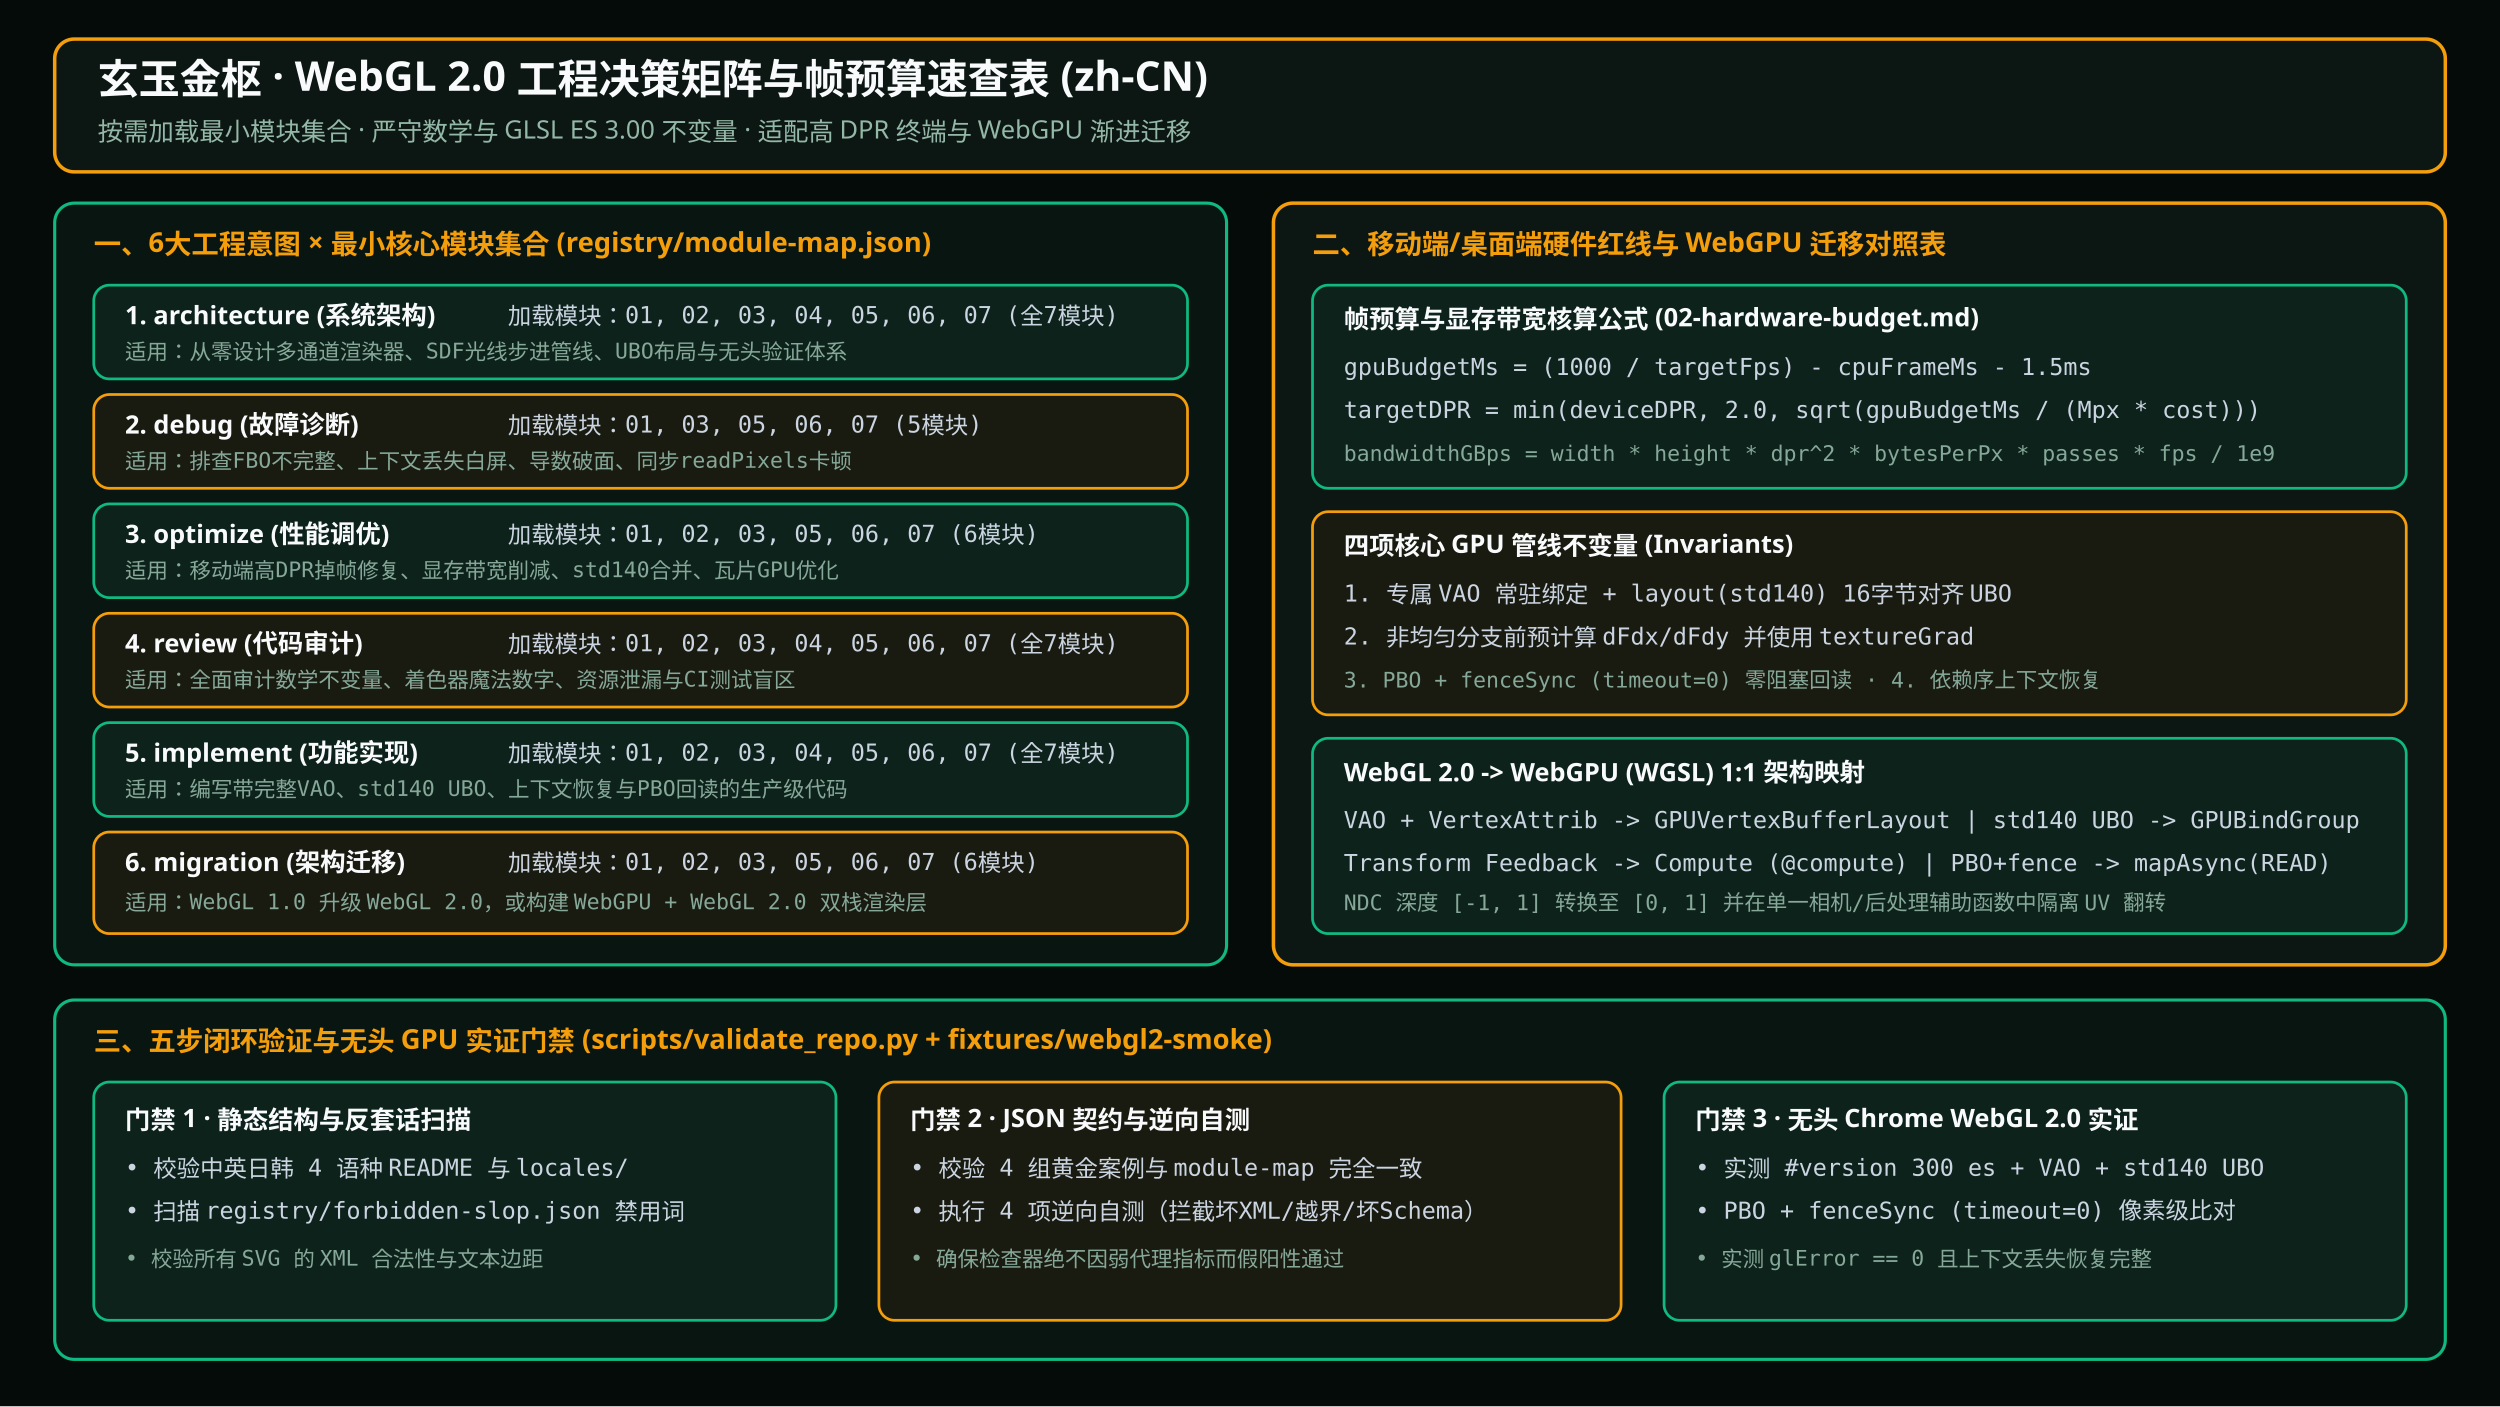
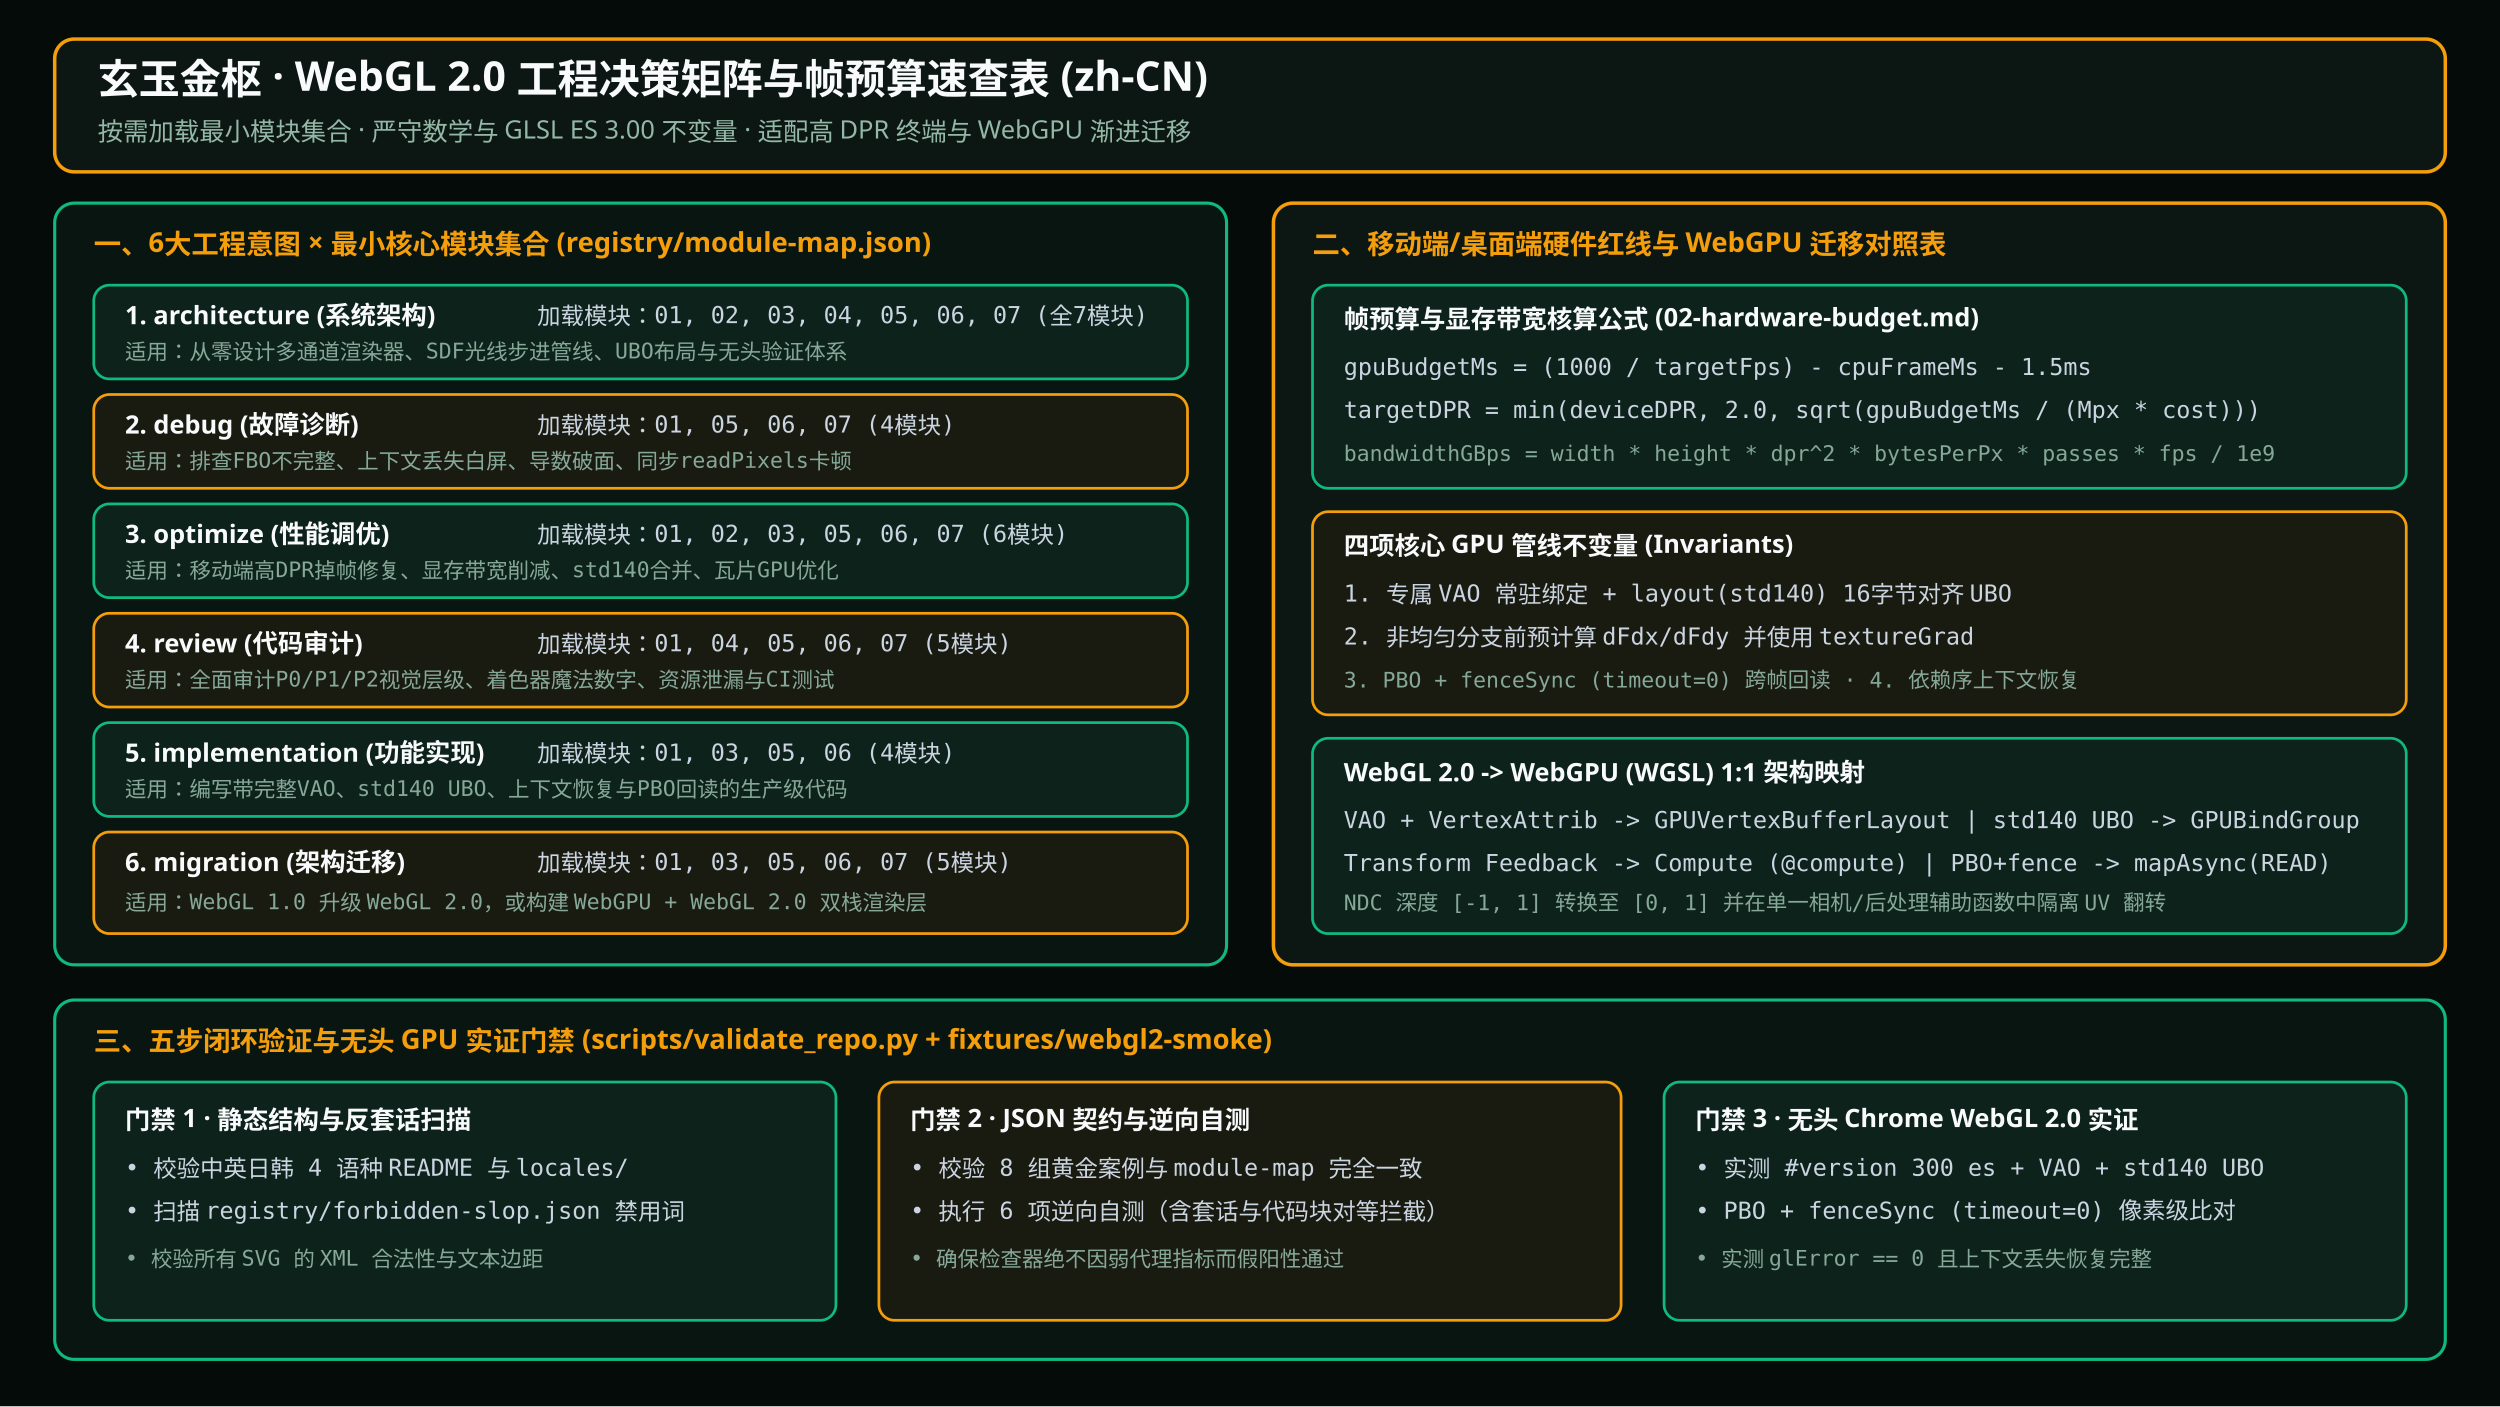
<svg xmlns="http://www.w3.org/2000/svg" viewBox="0 0 1280 720" width="1280" height="720" role="img" aria-labelledby="zh-info-title zh-info-desc">
  <defs>
    <style>
      .bg { fill: #050b09; }
      .panel { fill: #081511; stroke: #10b981; stroke-width: 1.6; rx: 10; }
      .panel-gold { fill: #0c1612; stroke: #f59e0b; stroke-width: 1.8; rx: 10; }
      .box-jade { fill: #0d221b; stroke: #10b981; stroke-width: 1.4; rx: 8; }
      .box-gold { fill: #191a10; stroke: #f59e0b; stroke-width: 1.4; rx: 8; }
      .h1 { fill: #f8fafc; font-family: 'Microsoft YaHei', sans-serif; font-size: 21px; font-weight: 700; }
      .sub { fill: #94b8a8; font-family: 'Microsoft YaHei', sans-serif; font-size: 13px; }
      .sec { fill: #f59e0b; font-family: 'Microsoft YaHei', sans-serif; font-size: 14px; font-weight: 700; }
      .t-b { fill: #f8fafc; font-family: 'Microsoft YaHei', sans-serif; font-size: 13px; font-weight: 700; }
      .t-m { fill: #cbd5e1; font-family: 'Consolas', 'Microsoft YaHei', monospace; font-size: 12px; }
      .t-s { fill: #86a899; font-family: 'Consolas', 'Microsoft YaHei', monospace; font-size: 11px; }
    </style>
  </defs>
  <rect class="bg" width="1280" height="720" />
  <rect class="panel-gold" x="28" y="20" width="1224" height="68" rx="10" />
  <text class="h1" x="50" y="48">玄玉金枢 · WebGL 2.0 工程决策矩阵与帧预算速查表 (zh-CN)</text>
  <text class="sub" x="50" y="72">按需加载最小模块集合 · 严守数学与 GLSL ES 3.00 不变量 · 适配高 DPR 终端与 WebGPU 渐进迁移</text>
  <rect class="panel" x="28" y="104" width="600" height="390" rx="10" />
  <text class="sec" x="48" y="130">一、6大工程意图 × 最小核心模块集合 (registry/module-map.json)</text>
  <rect class="box-jade" x="48" y="146" width="560" height="48" rx="8" />
  <text class="t-b" x="64" y="166">1. architecture (系统架构)</text>
-   <text class="t-m" x="260" y="166">加载模块：01, 02, 03, 04, 05, 06, 07 (全7模块)</text>
+   <text class="t-m" x="275" y="166">加载模块：01, 02, 03, 04, 05, 06, 07 (全7模块)</text>
  <text class="t-s" x="64" y="184">适用：从零设计多通道渲染器、SDF光线步进管线、UBO布局与无头验证体系</text>
  <rect class="box-gold" x="48" y="202" width="560" height="48" rx="8" />
  <text class="t-b" x="64" y="222">2. debug (故障诊断)</text>
-   <text class="t-m" x="260" y="222">加载模块：01, 03, 05, 06, 07 (5模块)</text>
+   <text class="t-m" x="275" y="222">加载模块：01, 05, 06, 07 (4模块)</text>
  <text class="t-s" x="64" y="240">适用：排查FBO不完整、上下文丢失白屏、导数破面、同步readPixels卡顿</text>
  <rect class="box-jade" x="48" y="258" width="560" height="48" rx="8" />
  <text class="t-b" x="64" y="278">3. optimize (性能调优)</text>
-   <text class="t-m" x="260" y="278">加载模块：01, 02, 03, 05, 06, 07 (6模块)</text>
+   <text class="t-m" x="275" y="278">加载模块：01, 02, 03, 05, 06, 07 (6模块)</text>
  <text class="t-s" x="64" y="296">适用：移动端高DPR掉帧修复、显存带宽削减、std140合并、瓦片GPU优化</text>
  <rect class="box-gold" x="48" y="314" width="560" height="48" rx="8" />
  <text class="t-b" x="64" y="334">4. review (代码审计)</text>
-   <text class="t-m" x="260" y="334">加载模块：01, 02, 03, 04, 05, 06, 07 (全7模块)</text>
-   <text class="t-s" x="64" y="352">适用：全面审计数学不变量、着色器魔法数字、资源泄漏与CI测试盲区</text>
+   <text class="t-m" x="275" y="334">加载模块：01, 04, 05, 06, 07 (5模块)</text>
+   <text class="t-s" x="64" y="352">适用：全面审计P0/P1/P2视觉层级、着色器魔法数字、资源泄漏与CI测试</text>
  <rect class="box-jade" x="48" y="370" width="560" height="48" rx="8" />
-   <text class="t-b" x="64" y="390">5. implement (功能实现)</text>
-   <text class="t-m" x="260" y="390">加载模块：01, 02, 03, 04, 05, 06, 07 (全7模块)</text>
+   <text class="t-b" x="64" y="390">5. implementation (功能实现)</text>
+   <text class="t-m" x="275" y="390">加载模块：01, 03, 05, 06 (4模块)</text>
  <text class="t-s" x="64" y="408">适用：编写带完整VAO、std140 UBO、上下文恢复与PBO回读的生产级代码</text>
  <rect class="box-gold" x="48" y="426" width="560" height="52" rx="8" />
  <text class="t-b" x="64" y="446">6. migration (架构迁移)</text>
-   <text class="t-m" x="260" y="446">加载模块：01, 02, 03, 05, 06, 07 (6模块)</text>
+   <text class="t-m" x="275" y="446">加载模块：01, 03, 05, 06, 07 (5模块)</text>
  <text class="t-s" x="64" y="466">适用：WebGL 1.0 升级 WebGL 2.0，或构建 WebGPU + WebGL 2.0 双栈渲染层</text>
  <rect class="panel-gold" x="652" y="104" width="600" height="390" rx="10" />
  <text class="sec" x="672" y="130">二、移动端/桌面端硬件红线与 WebGPU 迁移对照表</text>
  <rect class="box-jade" x="672" y="146" width="560" height="104" rx="8" />
  <text class="t-b" x="688" y="168">帧预算与显存带宽核算公式 (02-hardware-budget.md)</text>
  <text class="t-m" x="688" y="192">gpuBudgetMs = (1000 / targetFps) - cpuFrameMs - 1.5ms</text>
  <text class="t-m" x="688" y="214">targetDPR = min(deviceDPR, 2.0, sqrt(gpuBudgetMs / (Mpx * cost)))</text>
  <text class="t-s" x="688" y="236">bandwidthGBps = width * height * dpr^2 * bytesPerPx * passes * fps / 1e9</text>
  <rect class="box-gold" x="672" y="262" width="560" height="104" rx="8" />
  <text class="t-b" x="688" y="284">四项核心 GPU 管线不变量 (Invariants)</text>
  <text class="t-m" x="688" y="308">1. 专属 VAO 常驻绑定 + layout(std140) 16字节对齐 UBO</text>
  <text class="t-m" x="688" y="330">2. 非均匀分支前预计算 dFdx/dFdy 并使用 textureGrad</text>
-   <text class="t-s" x="688" y="352">3. PBO + fenceSync (timeout=0) 零阻塞回读 · 4. 依赖序上下文恢复</text>
+   <text class="t-s" x="688" y="352">3. PBO + fenceSync (timeout=0) 跨帧回读 · 4. 依赖序上下文恢复</text>
  <rect class="box-jade" x="672" y="378" width="560" height="100" rx="8" />
  <text class="t-b" x="688" y="400">WebGL 2.0 -&gt; WebGPU (WGSL) 1:1 架构映射</text>
  <text class="t-m" x="688" y="424">VAO + VertexAttrib -&gt; GPUVertexBufferLayout | std140 UBO -&gt; GPUBindGroup</text>
  <text class="t-m" x="688" y="446">Transform Feedback -&gt; Compute (@compute)   | PBO+fence -&gt; mapAsync(READ)</text>
  <text class="t-s" x="688" y="466">NDC 深度 [-1, 1] 转换至 [0, 1] 并在单一相机/后处理辅助函数中隔离 UV 翻转</text>
  <rect class="panel" x="28" y="512" width="1224" height="184" rx="10" />
  <text class="sec" x="48" y="538">三、五步闭环验证与无头 GPU 实证门禁 (scripts/validate_repo.py + fixtures/webgl2-smoke)</text>
  <rect class="box-jade" x="48" y="554" width="380" height="122" rx="8" />
  <text class="t-b" x="64" y="578">门禁 1 · 静态结构与反套话扫描</text>
  <text class="t-m" x="64" y="602">• 校验中英日韩 4 语种 README 与 locales/</text>
  <text class="t-m" x="64" y="624">• 扫描 registry/forbidden-slop.json 禁用词</text>
  <text class="t-s" x="64" y="648">• 校验所有 SVG 的 XML 合法性与文本边距</text>
  <rect class="box-gold" x="450" y="554" width="380" height="122" rx="8" />
  <text class="t-b" x="466" y="578">门禁 2 · JSON 契约与逆向自测</text>
-   <text class="t-m" x="466" y="602">• 校验 4 组黄金案例与 module-map 完全一致</text>
-   <text class="t-m" x="466" y="624">• 执行 4 项逆向自测（拦截坏XML/越界/坏Schema）</text>
+   <text class="t-m" x="466" y="602">• 校验 8 组黄金案例与 module-map 完全一致</text>
+   <text class="t-m" x="466" y="624">• 执行 6 项逆向自测（含套话与代码块对等拦截）</text>
  <text class="t-s" x="466" y="648">• 确保检查器绝不因弱代理指标而假阳性通过</text>
  <rect class="box-jade" x="852" y="554" width="380" height="122" rx="8" />
  <text class="t-b" x="868" y="578">门禁 3 · 无头 Chrome WebGL 2.0 实证</text>
  <text class="t-m" x="868" y="602">• 实测 #version 300 es + VAO + std140 UBO</text>
  <text class="t-m" x="868" y="624">• PBO + fenceSync (timeout=0) 像素级比对</text>
  <text class="t-s" x="868" y="648">• 实测 glError == 0 且上下文丢失恢复完整</text>
</svg>
